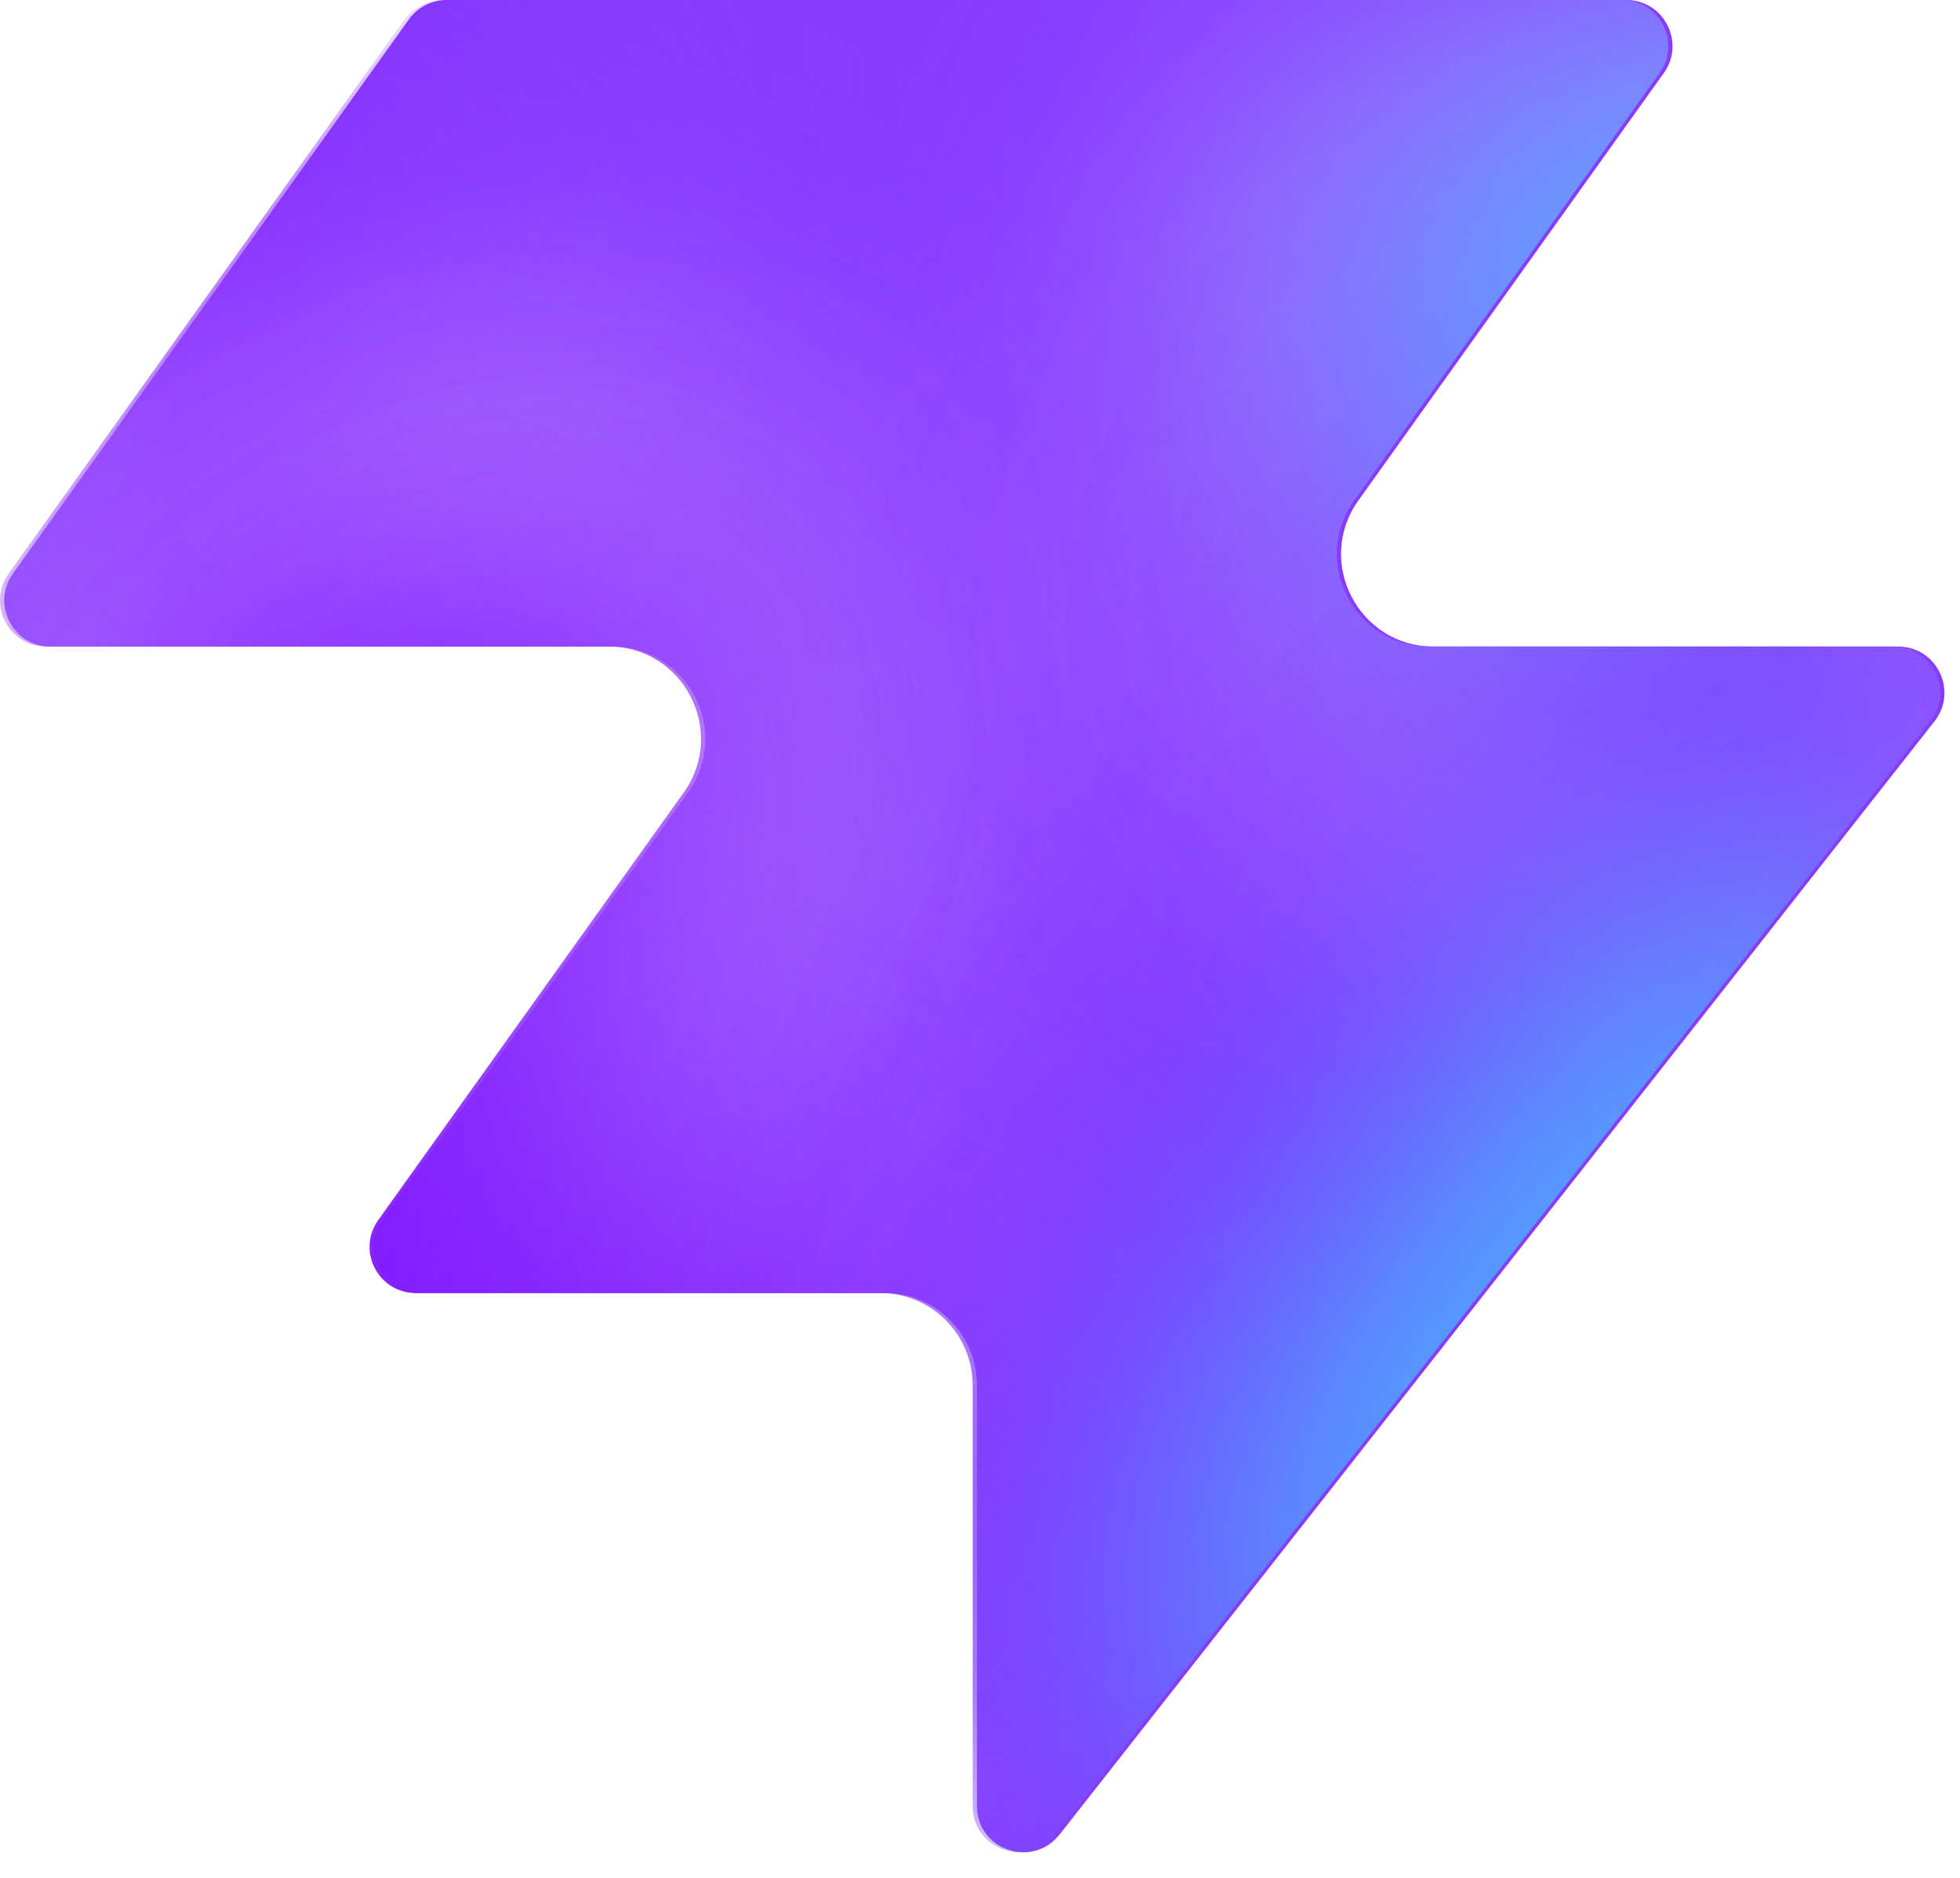
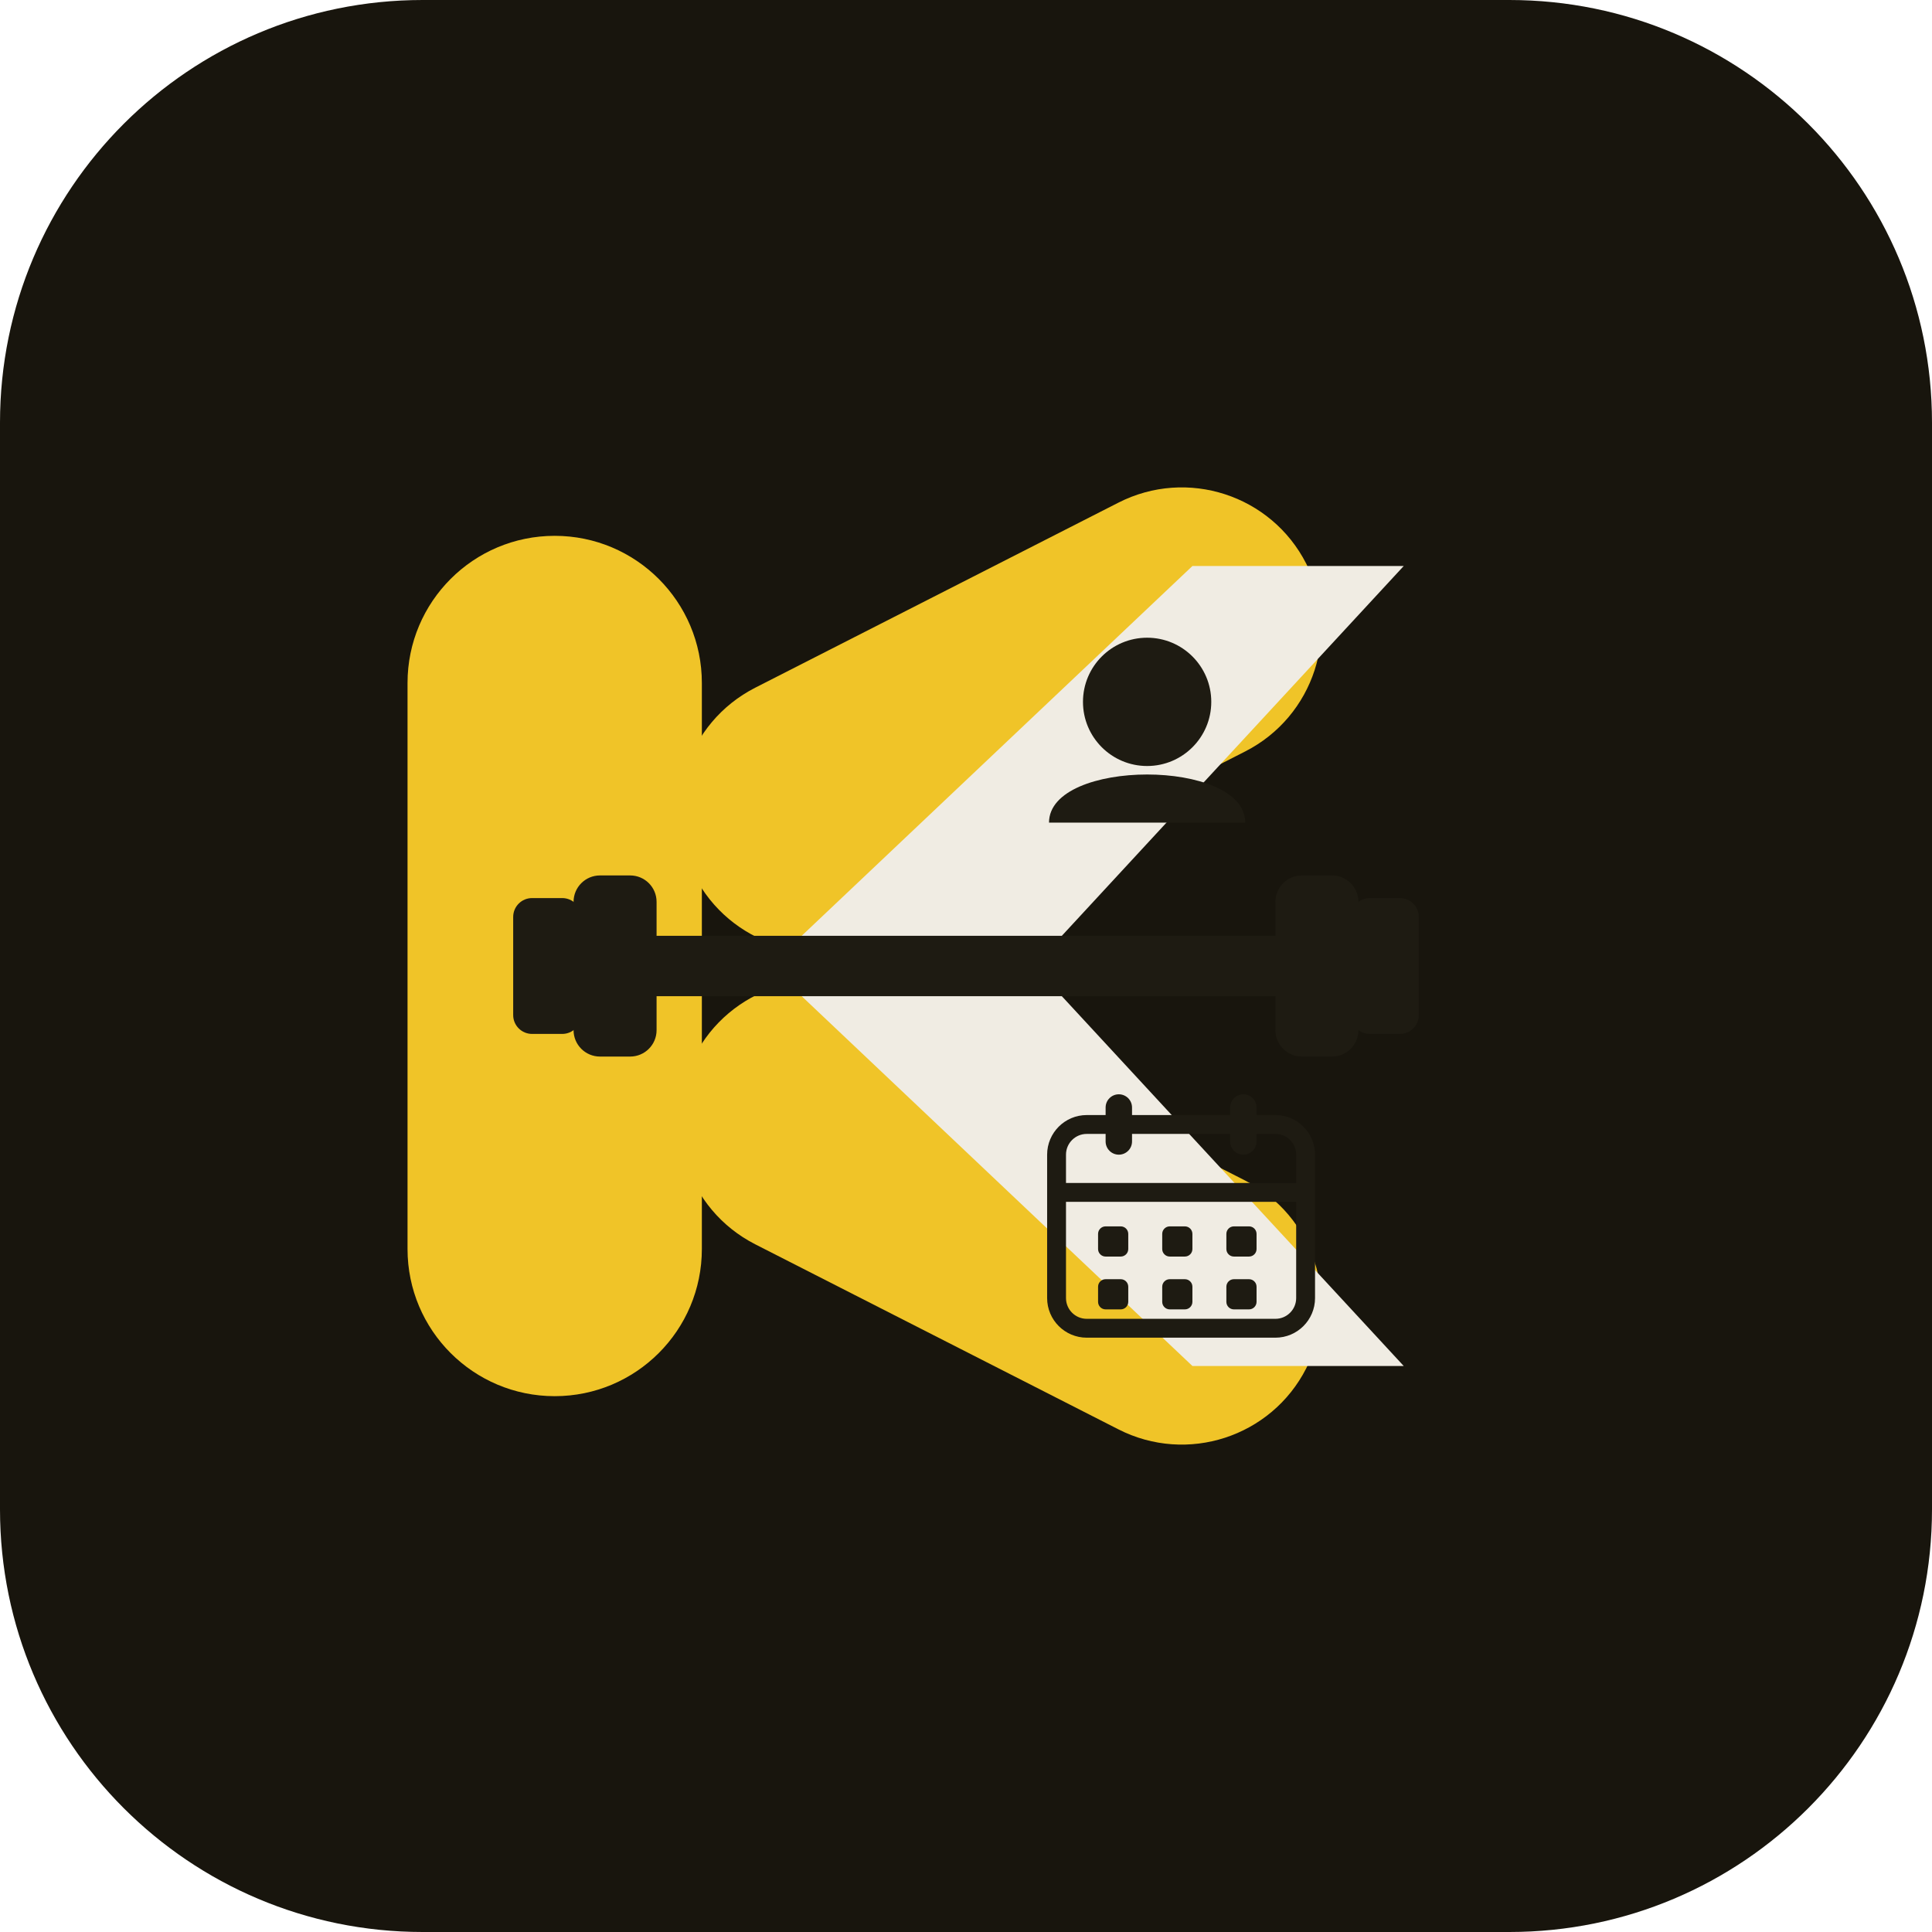
- <svg xmlns="http://www.w3.org/2000/svg" width="48" height="46" fill="none" viewBox="0 0 48 46">
-   <path fill="#863bff" d="M25.946 44.938c-.664.845-2.021.375-2.021-.698V33.937a2.26 2.26 0 0 0-2.262-2.262H10.287c-.92 0-1.456-1.04-.92-1.788l7.48-10.471c1.07-1.497 0-3.578-1.842-3.578H1.237c-.92 0-1.456-1.04-.92-1.788L10.013.474c.214-.297.556-.474.92-.474h28.894c.92 0 1.456 1.04.92 1.788l-7.48 10.471c-1.07 1.498 0 3.579 1.842 3.579h11.377c.943 0 1.473 1.088.89 1.83L25.947 44.94z" style="fill:#863bff;fill:color(display-p3 .525 .23 1);fill-opacity:1" />
-   <mask id="a" width="48" height="46" x="0" y="0" maskUnits="userSpaceOnUse" style="mask-type:alpha">
-     <path fill="#000" d="M25.842 44.938c-.664.844-2.021.375-2.021-.698V33.937a2.26 2.26 0 0 0-2.262-2.262H10.183c-.92 0-1.456-1.04-.92-1.788l7.48-10.471c1.07-1.498 0-3.579-1.842-3.579H1.133c-.92 0-1.456-1.04-.92-1.787L9.91.473c.214-.297.556-.474.92-.474h28.894c.92 0 1.456 1.04.92 1.788l-7.48 10.471c-1.07 1.498 0 3.578 1.842 3.578h11.377c.943 0 1.473 1.088.89 1.832L25.843 44.94z" style="fill:#000;fill-opacity:1" />
-   </mask>
-   <g mask="url(#a)">
-     <g filter="url(#b)">
-       <ellipse cx="5.508" cy="14.704" fill="#ede6ff" rx="5.508" ry="14.704" style="fill:#ede6ff;fill:color(display-p3 .927 .903 1);fill-opacity:1" transform="matrix(.00324 1 1 -.00324 -4.47 31.516)" />
-     </g>
-     <g filter="url(#c)">
-       <ellipse cx="10.399" cy="29.851" fill="#ede6ff" rx="10.399" ry="29.851" style="fill:#ede6ff;fill:color(display-p3 .927 .903 1);fill-opacity:1" transform="matrix(.00324 1 1 -.00324 -39.328 7.883)" />
-     </g>
-     <g filter="url(#d)">
-       <ellipse cx="5.508" cy="30.487" fill="#7e14ff" rx="5.508" ry="30.487" style="fill:#7e14ff;fill:color(display-p3 .492 .077 1);fill-opacity:1" transform="rotate(89.814 -25.913 -14.639)scale(1 -1)" />
-     </g>
-     <g filter="url(#e)">
-       <ellipse cx="5.508" cy="30.599" fill="#7e14ff" rx="5.508" ry="30.599" style="fill:#7e14ff;fill:color(display-p3 .492 .077 1);fill-opacity:1" transform="rotate(89.814 -32.644 -3.334)scale(1 -1)" />
-     </g>
-     <g filter="url(#f)">
-       <ellipse cx="5.508" cy="30.599" fill="#7e14ff" rx="5.508" ry="30.599" style="fill:#7e14ff;fill:color(display-p3 .492 .077 1);fill-opacity:1" transform="matrix(.00324 1 1 -.00324 -34.34 30.47)" />
-     </g>
-     <g filter="url(#g)">
-       <ellipse cx="14.072" cy="22.078" fill="#ede6ff" rx="14.072" ry="22.078" style="fill:#ede6ff;fill:color(display-p3 .927 .903 1);fill-opacity:1" transform="rotate(93.35 24.506 48.493)scale(-1 1)" />
-     </g>
-     <g filter="url(#h)">
-       <ellipse cx="3.47" cy="21.501" fill="#7e14ff" rx="3.47" ry="21.501" style="fill:#7e14ff;fill:color(display-p3 .492 .077 1);fill-opacity:1" transform="rotate(89.009 28.708 47.59)scale(-1 1)" />
-     </g>
-     <g filter="url(#i)">
-       <ellipse cx="3.47" cy="21.501" fill="#7e14ff" rx="3.47" ry="21.501" style="fill:#7e14ff;fill:color(display-p3 .492 .077 1);fill-opacity:1" transform="rotate(89.009 28.708 47.59)scale(-1 1)" />
-     </g>
-     <g filter="url(#j)">
-       <ellipse cx=".387" cy="8.972" fill="#7e14ff" rx="4.407" ry="29.108" style="fill:#7e14ff;fill:color(display-p3 .492 .077 1);fill-opacity:1" transform="rotate(39.51 .387 8.972)" />
-     </g>
-     <g filter="url(#k)">
-       <ellipse cx="47.523" cy="-6.092" fill="#7e14ff" rx="4.407" ry="29.108" style="fill:#7e14ff;fill:color(display-p3 .492 .077 1);fill-opacity:1" transform="rotate(37.892 47.523 -6.092)" />
-     </g>
-     <g filter="url(#l)">
-       <ellipse cx="41.412" cy="6.333" fill="#47bfff" rx="5.971" ry="9.665" style="fill:#47bfff;fill:color(display-p3 .28 .748 1);fill-opacity:1" transform="rotate(37.892 41.412 6.333)" />
-     </g>
-     <g filter="url(#m)">
-       <ellipse cx="-1.879" cy="38.332" fill="#7e14ff" rx="4.407" ry="29.108" style="fill:#7e14ff;fill:color(display-p3 .492 .077 1);fill-opacity:1" transform="rotate(37.892 -1.88 38.332)" />
-     </g>
-     <g filter="url(#n)">
-       <ellipse cx="-1.879" cy="38.332" fill="#7e14ff" rx="4.407" ry="29.108" style="fill:#7e14ff;fill:color(display-p3 .492 .077 1);fill-opacity:1" transform="rotate(37.892 -1.88 38.332)" />
-     </g>
-     <g filter="url(#o)">
-       <ellipse cx="35.651" cy="29.907" fill="#7e14ff" rx="4.407" ry="29.108" style="fill:#7e14ff;fill:color(display-p3 .492 .077 1);fill-opacity:1" transform="rotate(37.892 35.651 29.907)" />
-     </g>
-     <g filter="url(#p)">
-       <ellipse cx="38.418" cy="32.4" fill="#47bfff" rx="5.971" ry="15.297" style="fill:#47bfff;fill:color(display-p3 .28 .748 1);fill-opacity:1" transform="rotate(37.892 38.418 32.4)" />
-     </g>
-   </g>
-   <defs>
-     <filter id="b" width="60.045" height="41.654" x="-19.77" y="16.149" color-interpolation-filters="sRGB" filterUnits="userSpaceOnUse">
-       <feFlood flood-opacity="0" result="BackgroundImageFix" />
-       <feBlend in="SourceGraphic" in2="BackgroundImageFix" result="shape" />
-       <feGaussianBlur result="effect1_foregroundBlur_2002_17158" stdDeviation="7.659" />
-     </filter>
-     <filter id="c" width="90.34" height="51.437" x="-54.613" y="-7.533" color-interpolation-filters="sRGB" filterUnits="userSpaceOnUse">
-       <feFlood flood-opacity="0" result="BackgroundImageFix" />
-       <feBlend in="SourceGraphic" in2="BackgroundImageFix" result="shape" />
-       <feGaussianBlur result="effect1_foregroundBlur_2002_17158" stdDeviation="7.659" />
-     </filter>
-     <filter id="d" width="79.355" height="29.4" x="-49.64" y="2.03" color-interpolation-filters="sRGB" filterUnits="userSpaceOnUse">
-       <feFlood flood-opacity="0" result="BackgroundImageFix" />
-       <feBlend in="SourceGraphic" in2="BackgroundImageFix" result="shape" />
-       <feGaussianBlur result="effect1_foregroundBlur_2002_17158" stdDeviation="4.596" />
-     </filter>
-     <filter id="e" width="79.579" height="29.4" x="-45.045" y="20.029" color-interpolation-filters="sRGB" filterUnits="userSpaceOnUse">
-       <feFlood flood-opacity="0" result="BackgroundImageFix" />
-       <feBlend in="SourceGraphic" in2="BackgroundImageFix" result="shape" />
-       <feGaussianBlur result="effect1_foregroundBlur_2002_17158" stdDeviation="4.596" />
-     </filter>
-     <filter id="f" width="79.579" height="29.4" x="-43.513" y="21.178" color-interpolation-filters="sRGB" filterUnits="userSpaceOnUse">
-       <feFlood flood-opacity="0" result="BackgroundImageFix" />
-       <feBlend in="SourceGraphic" in2="BackgroundImageFix" result="shape" />
-       <feGaussianBlur result="effect1_foregroundBlur_2002_17158" stdDeviation="4.596" />
-     </filter>
-     <filter id="g" width="74.749" height="58.852" x="15.756" y="-17.901" color-interpolation-filters="sRGB" filterUnits="userSpaceOnUse">
-       <feFlood flood-opacity="0" result="BackgroundImageFix" />
-       <feBlend in="SourceGraphic" in2="BackgroundImageFix" result="shape" />
-       <feGaussianBlur result="effect1_foregroundBlur_2002_17158" stdDeviation="7.659" />
-     </filter>
-     <filter id="h" width="61.377" height="25.362" x="23.548" y="2.284" color-interpolation-filters="sRGB" filterUnits="userSpaceOnUse">
-       <feFlood flood-opacity="0" result="BackgroundImageFix" />
-       <feBlend in="SourceGraphic" in2="BackgroundImageFix" result="shape" />
-       <feGaussianBlur result="effect1_foregroundBlur_2002_17158" stdDeviation="4.596" />
-     </filter>
-     <filter id="i" width="61.377" height="25.362" x="23.548" y="2.284" color-interpolation-filters="sRGB" filterUnits="userSpaceOnUse">
-       <feFlood flood-opacity="0" result="BackgroundImageFix" />
-       <feBlend in="SourceGraphic" in2="BackgroundImageFix" result="shape" />
-       <feGaussianBlur result="effect1_foregroundBlur_2002_17158" stdDeviation="4.596" />
-     </filter>
-     <filter id="j" width="56.045" height="63.649" x="-27.636" y="-22.853" color-interpolation-filters="sRGB" filterUnits="userSpaceOnUse">
-       <feFlood flood-opacity="0" result="BackgroundImageFix" />
-       <feBlend in="SourceGraphic" in2="BackgroundImageFix" result="shape" />
-       <feGaussianBlur result="effect1_foregroundBlur_2002_17158" stdDeviation="4.596" />
-     </filter>
-     <filter id="k" width="54.814" height="64.646" x="20.116" y="-38.415" color-interpolation-filters="sRGB" filterUnits="userSpaceOnUse">
-       <feFlood flood-opacity="0" result="BackgroundImageFix" />
-       <feBlend in="SourceGraphic" in2="BackgroundImageFix" result="shape" />
-       <feGaussianBlur result="effect1_foregroundBlur_2002_17158" stdDeviation="4.596" />
-     </filter>
-     <filter id="l" width="33.541" height="35.313" x="24.641" y="-11.323" color-interpolation-filters="sRGB" filterUnits="userSpaceOnUse">
-       <feFlood flood-opacity="0" result="BackgroundImageFix" />
-       <feBlend in="SourceGraphic" in2="BackgroundImageFix" result="shape" />
-       <feGaussianBlur result="effect1_foregroundBlur_2002_17158" stdDeviation="4.596" />
-     </filter>
-     <filter id="m" width="54.814" height="64.646" x="-29.286" y="6.009" color-interpolation-filters="sRGB" filterUnits="userSpaceOnUse">
-       <feFlood flood-opacity="0" result="BackgroundImageFix" />
-       <feBlend in="SourceGraphic" in2="BackgroundImageFix" result="shape" />
-       <feGaussianBlur result="effect1_foregroundBlur_2002_17158" stdDeviation="4.596" />
-     </filter>
-     <filter id="n" width="54.814" height="64.646" x="-29.286" y="6.009" color-interpolation-filters="sRGB" filterUnits="userSpaceOnUse">
-       <feFlood flood-opacity="0" result="BackgroundImageFix" />
-       <feBlend in="SourceGraphic" in2="BackgroundImageFix" result="shape" />
-       <feGaussianBlur result="effect1_foregroundBlur_2002_17158" stdDeviation="4.596" />
-     </filter>
-     <filter id="o" width="54.814" height="64.646" x="8.244" y="-2.416" color-interpolation-filters="sRGB" filterUnits="userSpaceOnUse">
-       <feFlood flood-opacity="0" result="BackgroundImageFix" />
-       <feBlend in="SourceGraphic" in2="BackgroundImageFix" result="shape" />
-       <feGaussianBlur result="effect1_foregroundBlur_2002_17158" stdDeviation="4.596" />
-     </filter>
-     <filter id="p" width="39.409" height="43.623" x="18.713" y="10.588" color-interpolation-filters="sRGB" filterUnits="userSpaceOnUse">
-       <feFlood flood-opacity="0" result="BackgroundImageFix" />
-       <feBlend in="SourceGraphic" in2="BackgroundImageFix" result="shape" />
-       <feGaussianBlur result="effect1_foregroundBlur_2002_17158" stdDeviation="4.596" />
-     </filter>
-   </defs>
+ <svg xmlns="http://www.w3.org/2000/svg" width="512" height="512" viewBox="0 0 512 512" fill="none">
+   <rect width="512" height="512" rx="112" fill="#18150d" />
+   <rect x="108" y="142" width="78" height="228" rx="39" fill="#f0c428" />
+   <rect x="184" y="195" width="182" height="74" rx="37" fill="#f0c428" transform="rotate(-27 184 232)" />
+   <rect x="184" y="243" width="182" height="74" rx="37" fill="#f0c428" transform="rotate(27 184 280)" />
+   <path d="M204 256 L316 150 L372 150 L274 256 L372 362 L316 362 Z" fill="#f0ece3" />
+   <rect x="155" y="248" width="202" height="16" rx="8" fill="#1e1b12" />
+   <rect x="152" y="232" width="22" height="48" rx="7" fill="#1e1b12" />
+   <rect x="136" y="238" width="18" height="36" rx="5" fill="#1e1b12" />
+   <rect x="338" y="232" width="22" height="48" rx="7" fill="#1e1b12" />
+   <rect x="358" y="238" width="18" height="36" rx="5" fill="#1e1b12" />
+   <circle cx="304" cy="186" r="17" fill="#1e1b12" />
+   <path d="M278 218 C278 201 330 201 330 218" fill="#1e1b12" />
+   <rect x="280" y="298" width="66" height="54" rx="8" fill="none" stroke="#1e1b12" stroke-width="5" />
+   <line x1="280" y1="316" x2="346" y2="316" stroke="#1e1b12" stroke-width="5" />
+   <rect x="293" y="290" width="7" height="16" rx="3.5" fill="#1e1b12" />
+   <rect x="326" y="290" width="7" height="16" rx="3.5" fill="#1e1b12" />
+   <rect x="291" y="325" width="8" height="8" rx="2" fill="#1e1b12" />
+   <rect x="308" y="325" width="8" height="8" rx="2" fill="#1e1b12" />
+   <rect x="325" y="325" width="8" height="8" rx="2" fill="#1e1b12" />
+   <rect x="291" y="339" width="8" height="8" rx="2" fill="#1e1b12" />
+   <rect x="308" y="339" width="8" height="8" rx="2" fill="#1e1b12" />
+   <rect x="325" y="339" width="8" height="8" rx="2" fill="#1e1b12" />
</svg>
